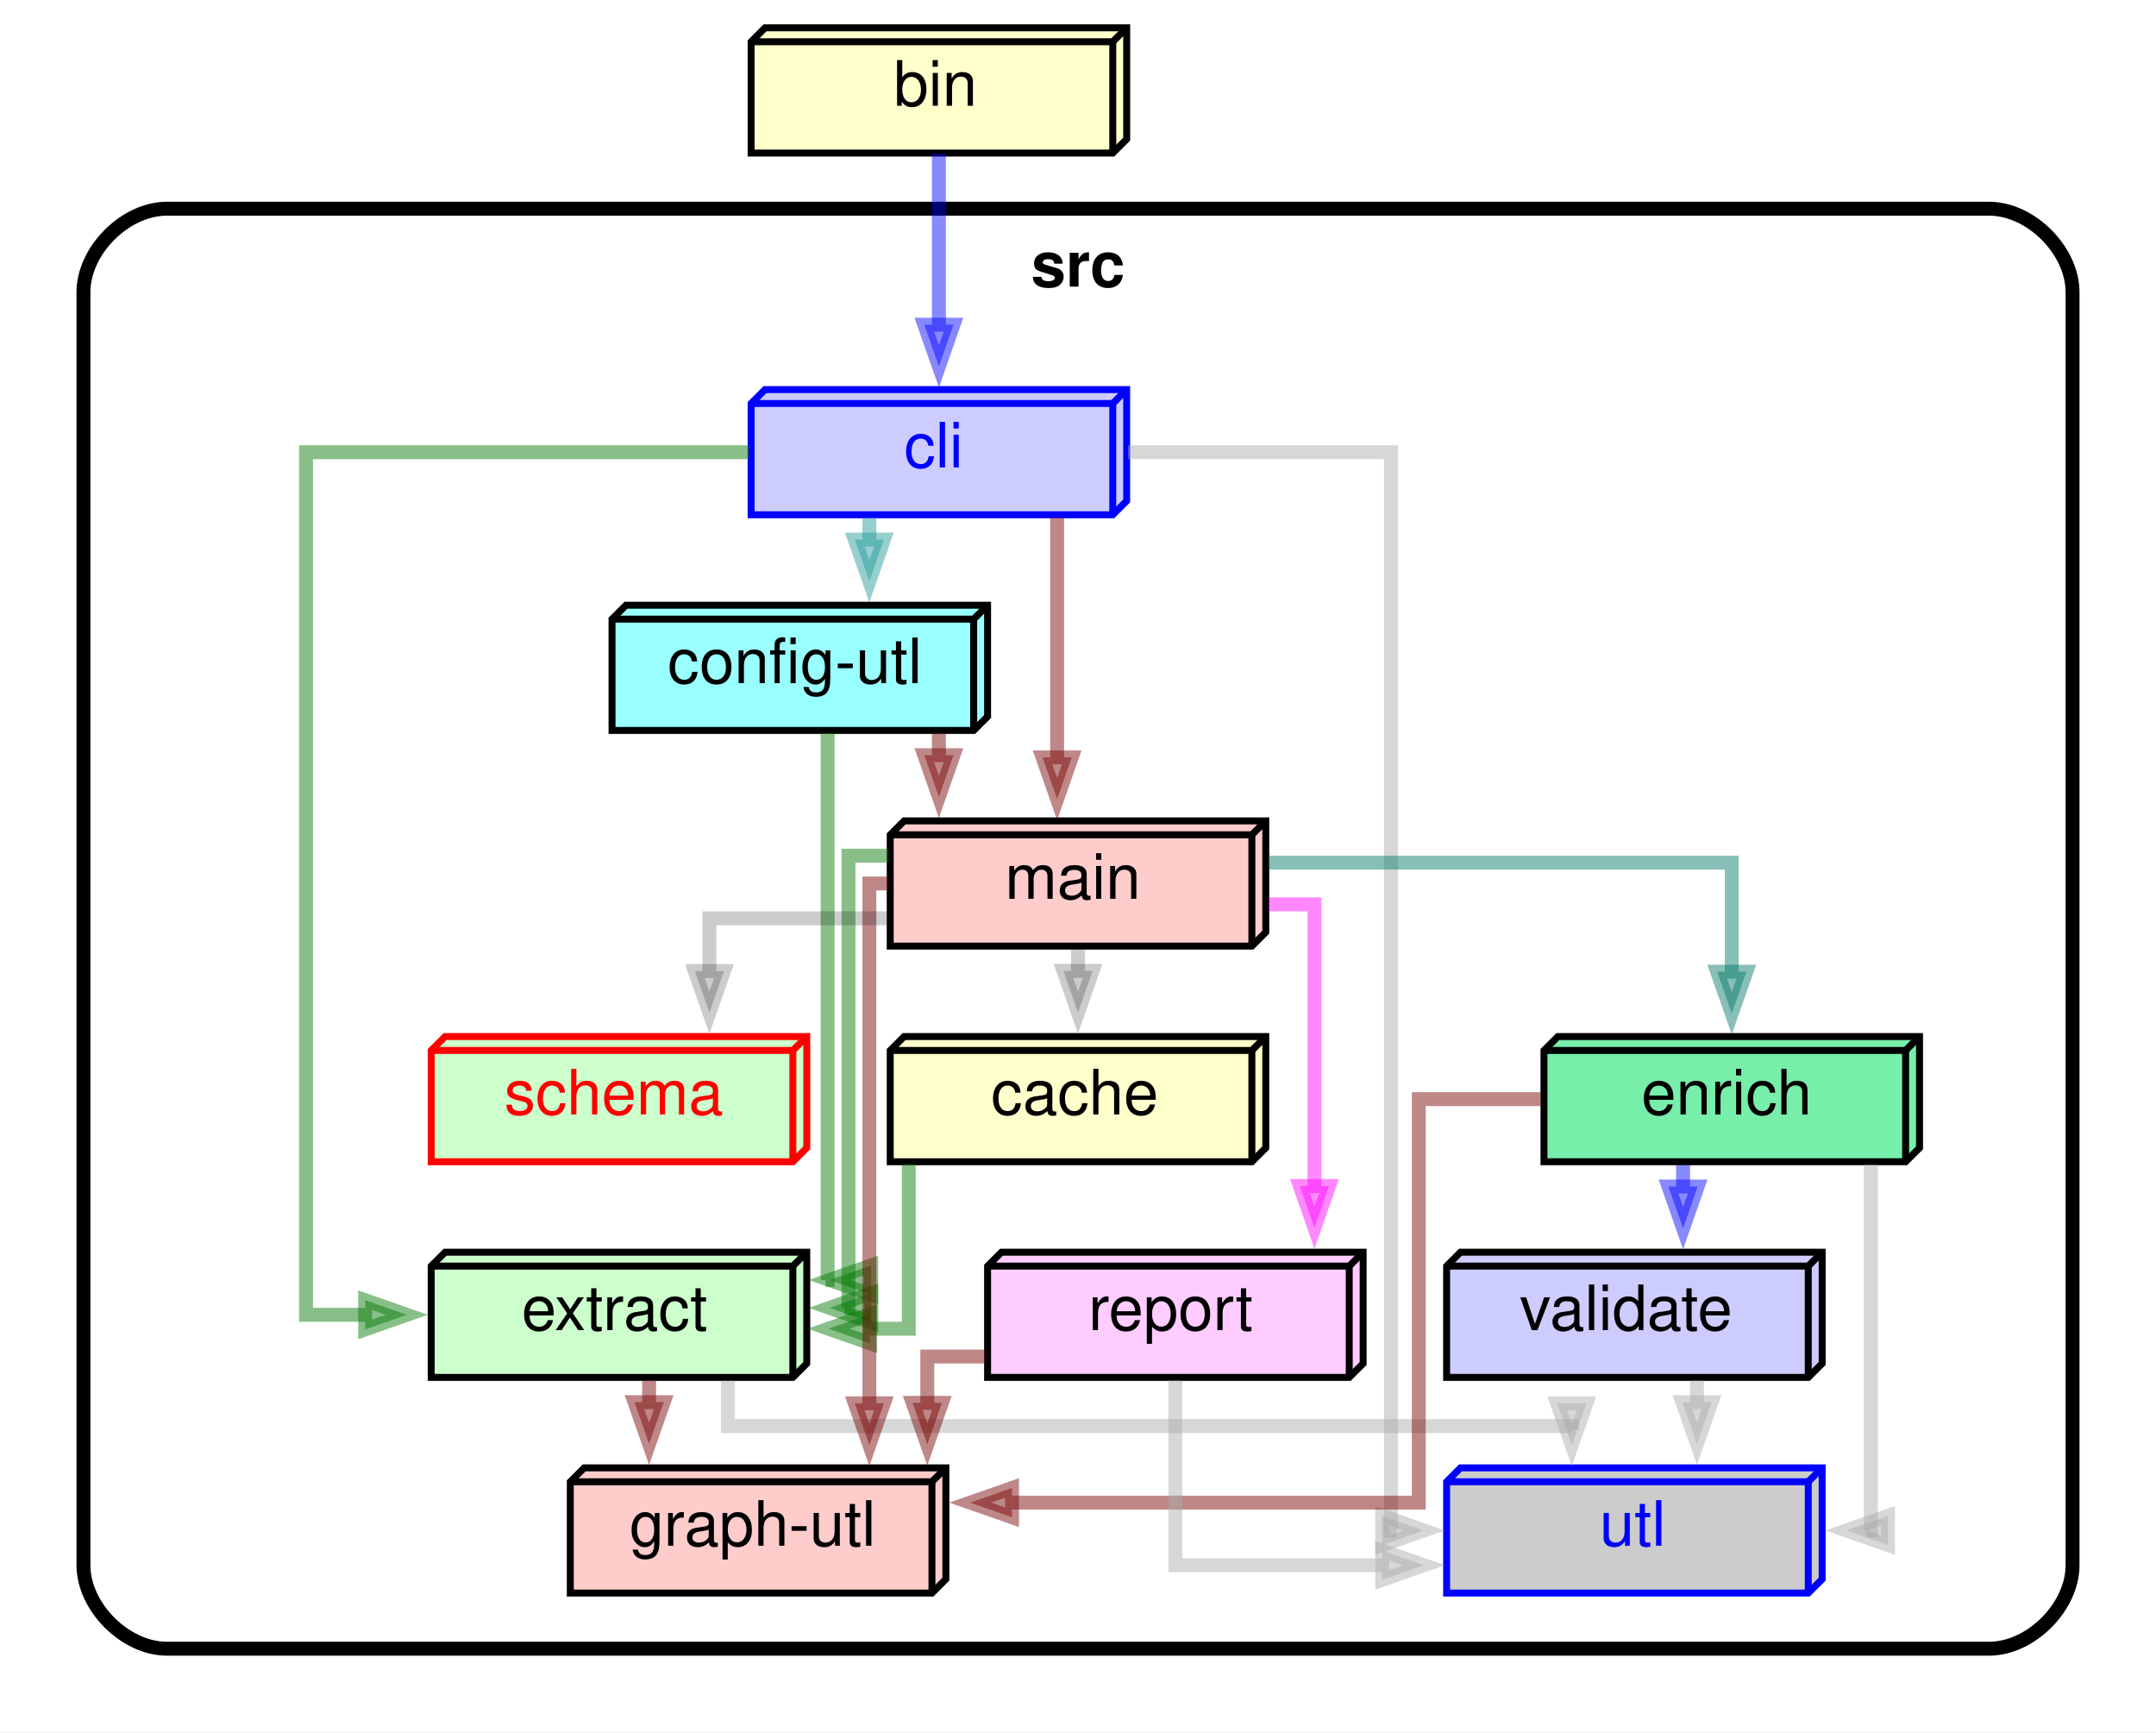
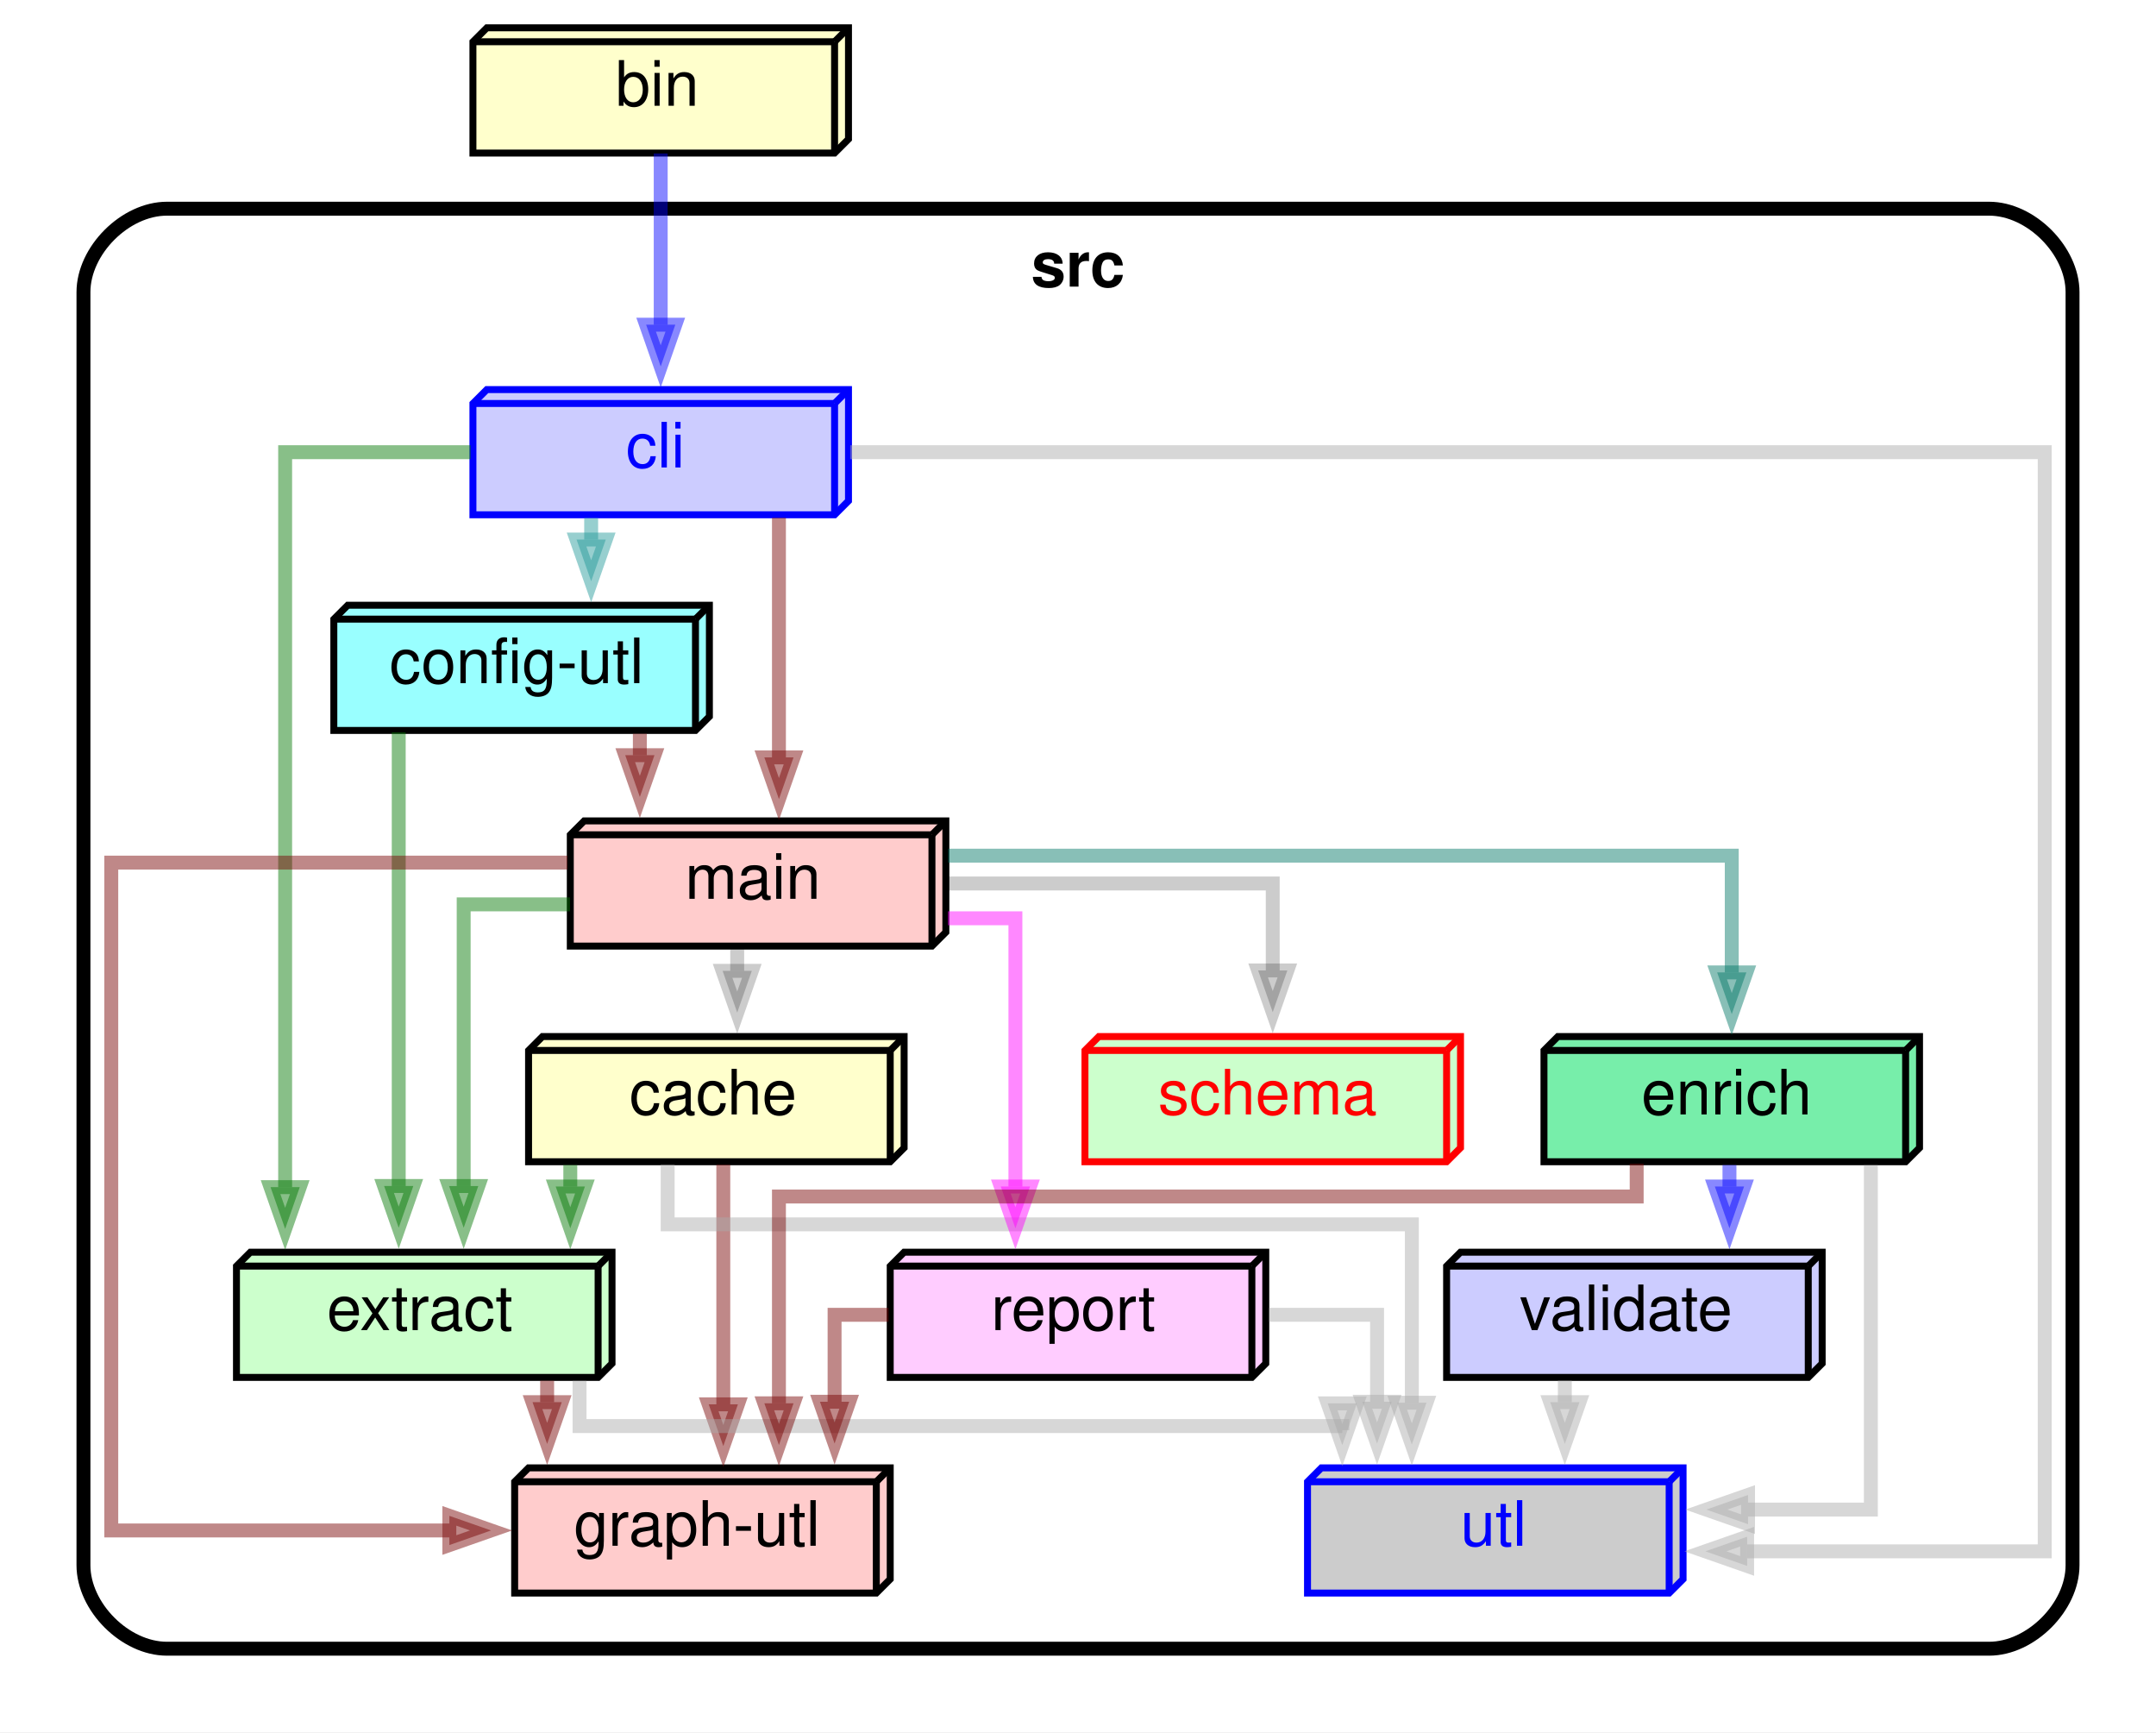
<svg xmlns="http://www.w3.org/2000/svg" xmlns:xlink="http://www.w3.org/1999/xlink" width="310pt" height="249pt" viewBox="0.00 0.00 310.00 249.00">
  <g id="graph0" class="graph" transform="scale(1 1) rotate(0) translate(4 245)">
    <polygon fill="white" stroke="none" points="-4,4 -4,-245 306,-245 306,4 -4,4" />
    <g id="clust1" class="cluster">
      <path fill="#ffffff" stroke="black" stroke-width="2" d="M20,-8C20,-8 282,-8 282,-8 288,-8 294,-14 294,-20 294,-20 294,-203 294,-203 294,-209 288,-215 282,-215 282,-215 20,-215 20,-215 14,-215 8,-209 8,-203 8,-203 8,-20 8,-20 8,-14 14,-8 20,-8" />
      <text text-anchor="middle" x="151" y="-203.8" font-family="Helvetica,sans-Serif" font-weight="bold" font-size="9.00">src</text>
    </g>
    <g id="node1" class="node">
      <g id="a_node1">
        <a xlink:href="https://github.com/sverweij/dependency-cruiser/blob/develop/bin/" xlink:title="bin">
-           <polygon fill="#ffffcc" stroke="black" points="158,-241 106,-241 104,-239 104,-223 156,-223 158,-225 158,-241" />
-           <polyline fill="none" stroke="black" points="156,-239 104,-239" />
-           <polyline fill="none" stroke="black" points="156,-239 156,-223" />
-           <polyline fill="none" stroke="black" points="156,-239 158,-241" />
-           <text text-anchor="start" x="124.5" y="-229.8" font-family="Helvetica,sans-Serif" font-size="9.00">bin</text>
+           <polygon fill="#ffffcc" stroke="black" points="118,-241 66,-241 64,-239 64,-223 116,-223 118,-225 118,-241" />
+           <polyline fill="none" stroke="black" points="116,-239 64,-239" />
+           <polyline fill="none" stroke="black" points="116,-239 116,-223" />
+           <polyline fill="none" stroke="black" points="116,-239 118,-241" />
+           <text text-anchor="start" x="84.5" y="-229.8" font-family="Helvetica,sans-Serif" font-size="9.00">bin</text>
        </a>
      </g>
    </g>
    <g id="node2" class="node">
      <g id="a_node2">
        <a xlink:href="https://github.com/sverweij/dependency-cruiser/blob/develop/src/cli" xlink:title="not-reachable-from-folder-index">
-           <polygon fill="#ccccff" stroke="blue" points="158,-189 106,-189 104,-187 104,-171 156,-171 158,-173 158,-189" />
-           <polyline fill="none" stroke="blue" points="156,-187 104,-187" />
-           <polyline fill="none" stroke="blue" points="156,-187 156,-171" />
-           <polyline fill="none" stroke="blue" points="156,-187 158,-189" />
-           <text text-anchor="start" x="126" y="-177.8" font-family="Helvetica,sans-Serif" font-size="9.00" fill="blue">cli</text>
+           <polygon fill="#ccccff" stroke="blue" points="118,-189 66,-189 64,-187 64,-171 116,-171 118,-173 118,-189" />
+           <polyline fill="none" stroke="blue" points="116,-187 64,-187" />
+           <polyline fill="none" stroke="blue" points="116,-187 116,-171" />
+           <polyline fill="none" stroke="blue" points="116,-187 118,-189" />
+           <text text-anchor="start" x="86" y="-177.8" font-family="Helvetica,sans-Serif" font-size="9.00" fill="blue">cli</text>
        </a>
      </g>
    </g>
    <g id="edge1" class="edge">
-       <path fill="none" stroke="#0000ff" stroke-width="2" stroke-opacity="0.467" d="M131,-222.94C131,-222.94 131,-198.33 131,-198.33" />
-       <polygon fill="#0000ff" fill-opacity="0.467" stroke="#0000ff" stroke-width="2" stroke-opacity="0.467" points="133.1,-198.33 131,-192.33 128.9,-198.33 133.1,-198.33" />
+       <path fill="none" stroke="#0000ff" stroke-width="2" stroke-opacity="0.467" d="M91,-222.94C91,-222.94 91,-198.33 91,-198.33" />
+       <polygon fill="#0000ff" fill-opacity="0.467" stroke="#0000ff" stroke-width="2" stroke-opacity="0.467" points="93.1,-198.33 91,-192.33 88.9,-198.33 93.1,-198.33" />
    </g>
    <g id="node4" class="node">
      <g id="a_node4">
        <a xlink:href="https://github.com/sverweij/dependency-cruiser/blob/develop/src/extract" xlink:title="extract">
-           <polygon fill="#ccffcc" stroke="black" points="112,-65 60,-65 58,-63 58,-47 110,-47 112,-49 112,-65" />
-           <polyline fill="none" stroke="black" points="110,-63 58,-63" />
-           <polyline fill="none" stroke="black" points="110,-63 110,-47" />
-           <polyline fill="none" stroke="black" points="110,-63 112,-65" />
-           <text text-anchor="start" x="71" y="-53.8" font-family="Helvetica,sans-Serif" font-size="9.00">extract</text>
-         </a>
-       </g>
-     </g>
-     <g id="edge5" class="edge">
-       <path fill="none" stroke="#007700" stroke-width="2" stroke-opacity="0.467" d="M103.7,-180C76.89,-180 40,-180 40,-180 40,-180 40,-56 40,-56 40,-56 48.5,-56 48.5,-56" />
-       <polygon fill="#007700" fill-opacity="0.467" stroke="#007700" stroke-width="2" stroke-opacity="0.467" points="48.5,-58.1 54.5,-56 48.5,-53.9 48.5,-58.1" />
-     </g>
-     <g id="node5" class="node">
-       <g id="a_node5">
-         <a xlink:href="https://github.com/sverweij/dependency-cruiser/blob/develop/src/config-utl" xlink:title="config-utl">
-           <polygon fill="#99ffff" stroke="black" points="138,-158 86,-158 84,-156 84,-140 136,-140 138,-142 138,-158" />
-           <polyline fill="none" stroke="black" points="136,-156 84,-156" />
-           <polyline fill="none" stroke="black" points="136,-156 136,-140" />
-           <polyline fill="none" stroke="black" points="136,-156 138,-158" />
-           <text text-anchor="start" x="92" y="-146.8" font-family="Helvetica,sans-Serif" font-size="9.00">config-utl</text>
-         </a>
-       </g>
-     </g>
-     <g id="edge3" class="edge">
-       <path fill="none" stroke="#229999" stroke-width="2" stroke-opacity="0.467" d="M121,-170.53C121,-170.53 121,-167.44 121,-167.44" />
-       <polygon fill="#229999" fill-opacity="0.467" stroke="#229999" stroke-width="2" stroke-opacity="0.467" points="123.1,-167.44 121,-161.44 118.9,-167.44 123.1,-167.44" />
+           <polygon fill="#ccffcc" stroke="black" points="84,-65 32,-65 30,-63 30,-47 82,-47 84,-49 84,-65" />
+           <polyline fill="none" stroke="black" points="82,-63 30,-63" />
+           <polyline fill="none" stroke="black" points="82,-63 82,-47" />
+           <polyline fill="none" stroke="black" points="82,-63 84,-65" />
+           <text text-anchor="start" x="43" y="-53.8" font-family="Helvetica,sans-Serif" font-size="9.00">extract</text>
+         </a>
+       </g>
+     </g>
+     <g id="edge7" class="edge">
+       <path fill="none" stroke="#007700" stroke-width="2" stroke-opacity="0.467" d="M63.68,-180C50.29,-180 37,-180 37,-180 37,-180 37,-74.35 37,-74.35" />
+       <polygon fill="#007700" fill-opacity="0.467" stroke="#007700" stroke-width="2" stroke-opacity="0.467" points="39.1,-74.35 37,-68.35 34.9,-74.35 39.1,-74.35" />
    </g>
    <g id="node6" class="node">
      <g id="a_node6">
-         <a xlink:href="https://github.com/sverweij/dependency-cruiser/blob/develop/src/main" xlink:title="main">
-           <polygon fill="#ffcccc" stroke="black" points="178,-127 126,-127 124,-125 124,-109 176,-109 178,-111 178,-127" />
-           <polyline fill="none" stroke="black" points="176,-125 124,-125" />
-           <polyline fill="none" stroke="black" points="176,-125 176,-109" />
-           <polyline fill="none" stroke="black" points="176,-125 178,-127" />
-           <text text-anchor="start" x="140.5" y="-115.8" font-family="Helvetica,sans-Serif" font-size="9.00">main</text>
-         </a>
-       </g>
-     </g>
-     <g id="edge4" class="edge">
-       <path fill="none" stroke="#770000" stroke-width="2" stroke-opacity="0.467" d="M148,-170.58C148,-170.58 148,-136.13 148,-136.13" />
-       <polygon fill="#770000" fill-opacity="0.467" stroke="#770000" stroke-width="2" stroke-opacity="0.467" points="150.1,-136.13 148,-130.13 145.9,-136.13 150.1,-136.13" />
+         <a xlink:href="https://github.com/sverweij/dependency-cruiser/blob/develop/src/utl" xlink:title="utl-module-not-shared-enough">
+           <polygon fill="#cccccc" stroke="blue" points="238,-34 186,-34 184,-32 184,-16 236,-16 238,-18 238,-34" />
+           <polyline fill="none" stroke="blue" points="236,-32 184,-32" />
+           <polyline fill="none" stroke="blue" points="236,-32 236,-16" />
+           <polyline fill="none" stroke="blue" points="236,-32 238,-34" />
+           <text text-anchor="start" x="206" y="-22.8" font-family="Helvetica,sans-Serif" font-size="9.00" fill="blue">utl</text>
+         </a>
+       </g>
+     </g>
+     <g id="edge8" class="edge">
+       <path fill="none" stroke="#aaaaaa" stroke-width="2" stroke-opacity="0.467" d="M118.25,-180C172.75,-180 290,-180 290,-180 290,-180 290,-22 290,-22 290,-22 247.21,-22 247.21,-22" />
+       <polygon fill="#aaaaaa" fill-opacity="0.467" stroke="#aaaaaa" stroke-width="2" stroke-opacity="0.467" points="247.21,-19.9 241.21,-22 247.21,-24.1 247.21,-19.9" />
    </g>
    <g id="node7" class="node">
      <g id="a_node7">
-         <a xlink:href="https://github.com/sverweij/dependency-cruiser/blob/develop/src/utl" xlink:title="utl-module-not-shared-enough">
-           <polygon fill="#cccccc" stroke="blue" points="258,-34 206,-34 204,-32 204,-16 256,-16 258,-18 258,-34" />
-           <polyline fill="none" stroke="blue" points="256,-32 204,-32" />
-           <polyline fill="none" stroke="blue" points="256,-32 256,-16" />
-           <polyline fill="none" stroke="blue" points="256,-32 258,-34" />
-           <text text-anchor="start" x="226" y="-22.8" font-family="Helvetica,sans-Serif" font-size="9.00" fill="blue">utl</text>
+         <a xlink:href="https://github.com/sverweij/dependency-cruiser/blob/develop/src/config-utl" xlink:title="config-utl">
+           <polygon fill="#99ffff" stroke="black" points="98,-158 46,-158 44,-156 44,-140 96,-140 98,-142 98,-158" />
+           <polyline fill="none" stroke="black" points="96,-156 44,-156" />
+           <polyline fill="none" stroke="black" points="96,-156 96,-140" />
+           <polyline fill="none" stroke="black" points="96,-156 98,-158" />
+           <text text-anchor="start" x="52" y="-146.8" font-family="Helvetica,sans-Serif" font-size="9.00">config-utl</text>
+         </a>
+       </g>
+     </g>
+     <g id="edge5" class="edge">
+       <path fill="none" stroke="#229999" stroke-width="2" stroke-opacity="0.467" d="M81,-170.53C81,-170.53 81,-167.44 81,-167.44" />
+       <polygon fill="#229999" fill-opacity="0.467" stroke="#229999" stroke-width="2" stroke-opacity="0.467" points="83.1,-167.44 81,-161.44 78.9,-167.44 83.1,-167.44" />
+     </g>
+     <g id="node8" class="node">
+       <g id="a_node8">
+         <a xlink:href="https://github.com/sverweij/dependency-cruiser/blob/develop/src/main" xlink:title="main">
+           <polygon fill="#ffcccc" stroke="black" points="132,-127 80,-127 78,-125 78,-109 130,-109 132,-111 132,-127" />
+           <polyline fill="none" stroke="black" points="130,-125 78,-125" />
+           <polyline fill="none" stroke="black" points="130,-125 130,-109" />
+           <polyline fill="none" stroke="black" points="130,-125 132,-127" />
+           <text text-anchor="start" x="94.5" y="-115.8" font-family="Helvetica,sans-Serif" font-size="9.00">main</text>
        </a>
      </g>
    </g>
    <g id="edge6" class="edge">
-       <path fill="none" stroke="#aaaaaa" stroke-width="2" stroke-opacity="0.467" d="M158.19,-180C176,-180 196,-180 196,-180 196,-180 196,-25 196,-25 196,-25 196.78,-25 196.78,-25" />
-       <polygon fill="#aaaaaa" fill-opacity="0.467" stroke="#aaaaaa" stroke-width="2" stroke-opacity="0.467" points="194.74,-27.1 200.74,-25 194.74,-22.9 194.74,-27.1" />
+       <path fill="none" stroke="#770000" stroke-width="2" stroke-opacity="0.467" d="M108,-170.58C108,-170.58 108,-136.13 108,-136.13" />
+       <polygon fill="#770000" fill-opacity="0.467" stroke="#770000" stroke-width="2" stroke-opacity="0.467" points="110.1,-136.13 108,-130.13 105.9,-136.13 110.1,-136.13" />
    </g>
    <g id="node3" class="node">
      <g id="a_node3">
        <a xlink:href="https://github.com/sverweij/dependency-cruiser/blob/develop/src/cache" xlink:title="cache">
-           <polygon fill="#ffffcc" stroke="black" points="178,-96 126,-96 124,-94 124,-78 176,-78 178,-80 178,-96" />
-           <polyline fill="none" stroke="black" points="176,-94 124,-94" />
-           <polyline fill="none" stroke="black" points="176,-94 176,-78" />
-           <polyline fill="none" stroke="black" points="176,-94 178,-96" />
-           <text text-anchor="start" x="138.5" y="-84.8" font-family="Helvetica,sans-Serif" font-size="9.00">cache</text>
+           <polygon fill="#ffffcc" stroke="black" points="126,-96 74,-96 72,-94 72,-78 124,-78 126,-80 126,-96" />
+           <polyline fill="none" stroke="black" points="124,-94 72,-94" />
+           <polyline fill="none" stroke="black" points="124,-94 124,-78" />
+           <polyline fill="none" stroke="black" points="124,-94 126,-96" />
+           <text text-anchor="start" x="86.5" y="-84.8" font-family="Helvetica,sans-Serif" font-size="9.00">cache</text>
        </a>
      </g>
    </g>
    <g id="edge2" class="edge">
-       <path fill="none" stroke="#007700" stroke-width="2" stroke-opacity="0.467" d="M126.67,-77.63C126.67,-67.88 126.67,-54 126.67,-54 126.67,-54 121.12,-54 121.12,-54" />
-       <polygon fill="#007700" fill-opacity="0.467" stroke="#007700" stroke-width="2" stroke-opacity="0.467" points="121.12,-51.9 115.12,-54 121.12,-56.1 121.12,-51.9" />
-     </g>
-     <g id="edge12" class="edge">
-       <path fill="none" stroke="#aaaaaa" stroke-width="2" stroke-opacity="0.467" d="M100.67,-46.51C100.67,-43.06 100.67,-40 100.67,-40 100.67,-40 222,-40 222,-40 222,-40 222,-39.42 222,-39.42" />
-       <polygon fill="#aaaaaa" fill-opacity="0.467" stroke="#aaaaaa" stroke-width="2" stroke-opacity="0.467" points="224.1,-43.27 222,-37.27 219.9,-43.27 224.1,-43.27" />
-     </g>
-     <g id="node10" class="node">
-       <g id="a_node10">
+       <path fill="none" stroke="#007700" stroke-width="2" stroke-opacity="0.467" d="M78,-77.53C78,-77.53 78,-74.44 78,-74.44" />
+       <polygon fill="#007700" fill-opacity="0.467" stroke="#007700" stroke-width="2" stroke-opacity="0.467" points="80.1,-74.44 78,-68.44 75.9,-74.44 80.1,-74.44" />
+     </g>
+     <g id="node5" class="node">
+       <g id="a_node5">
        <a xlink:href="https://github.com/sverweij/dependency-cruiser/blob/develop/src/graph-utl" xlink:title="graph-utl">
-           <polygon fill="#ffcccc" stroke="black" points="132,-34 80,-34 78,-32 78,-16 130,-16 132,-18 132,-34" />
-           <polyline fill="none" stroke="black" points="130,-32 78,-32" />
-           <polyline fill="none" stroke="black" points="130,-32 130,-16" />
-           <polyline fill="none" stroke="black" points="130,-32 132,-34" />
-           <text text-anchor="start" x="86.5" y="-22.8" font-family="Helvetica,sans-Serif" font-size="9.00">graph-utl</text>
-         </a>
-       </g>
-     </g>
-     <g id="edge13" class="edge">
-       <path fill="none" stroke="#770000" stroke-width="2" stroke-opacity="0.467" d="M89.33,-46.53C89.33,-46.53 89.33,-43.44 89.33,-43.44" />
-       <polygon fill="#770000" fill-opacity="0.467" stroke="#770000" stroke-width="2" stroke-opacity="0.467" points="91.43,-43.44 89.33,-37.44 87.23,-43.44 91.43,-43.44" />
-     </g>
-     <g id="edge7" class="edge">
-       <path fill="none" stroke="#007700" stroke-width="2" stroke-opacity="0.467" d="M115,-139.58C115,-116.88 115,-61 115,-61 115,-61 114.72,-61 114.72,-61" />
-       <polygon fill="#007700" fill-opacity="0.467" stroke="#007700" stroke-width="2" stroke-opacity="0.467" points="121.26,-58.9 115.26,-61 121.26,-63.1 121.26,-58.9" />
-     </g>
-     <g id="edge8" class="edge">
-       <path fill="none" stroke="#770000" stroke-width="2" stroke-opacity="0.467" d="M131,-139.53C131,-139.53 131,-136.44 131,-136.44" />
-       <polygon fill="#770000" fill-opacity="0.467" stroke="#770000" stroke-width="2" stroke-opacity="0.467" points="133.1,-136.44 131,-130.44 128.9,-136.44 133.1,-136.44" />
+           <polygon fill="#ffcccc" stroke="black" points="124,-34 72,-34 70,-32 70,-16 122,-16 124,-18 124,-34" />
+           <polyline fill="none" stroke="black" points="122,-32 70,-32" />
+           <polyline fill="none" stroke="black" points="122,-32 122,-16" />
+           <polyline fill="none" stroke="black" points="122,-32 124,-34" />
+           <text text-anchor="start" x="78.5" y="-22.8" font-family="Helvetica,sans-Serif" font-size="9.00">graph-utl</text>
+         </a>
+       </g>
+     </g>
+     <g id="edge3" class="edge">
+       <path fill="none" stroke="#770000" stroke-width="2" stroke-opacity="0.467" d="M100,-77.58C100,-77.58 100,-43.13 100,-43.13" />
+       <polygon fill="#770000" fill-opacity="0.467" stroke="#770000" stroke-width="2" stroke-opacity="0.467" points="102.1,-43.13 100,-37.13 97.9,-43.13 102.1,-43.13" />
+     </g>
+     <g id="edge4" class="edge">
+       <path fill="none" stroke="#aaaaaa" stroke-width="2" stroke-opacity="0.467" d="M92,-77.58C92,-73.22 92,-69 92,-69 92,-69 199,-69 199,-69 199,-69 199,-43.36 199,-43.36" />
+       <polygon fill="#aaaaaa" fill-opacity="0.467" stroke="#aaaaaa" stroke-width="2" stroke-opacity="0.467" points="201.1,-43.36 199,-37.36 196.9,-43.36 201.1,-43.36" />
+     </g>
+     <g id="edge15" class="edge">
+       <path fill="none" stroke="#770000" stroke-width="2" stroke-opacity="0.467" d="M74.67,-46.53C74.67,-46.53 74.67,-43.44 74.67,-43.44" />
+       <polygon fill="#770000" fill-opacity="0.467" stroke="#770000" stroke-width="2" stroke-opacity="0.467" points="76.77,-43.44 74.67,-37.44 72.57,-43.44 76.77,-43.44" />
    </g>
    <g id="edge14" class="edge">
-       <path fill="none" stroke="#000000" stroke-width="2" stroke-opacity="0.2" d="M151,-108.53C151,-108.53 151,-105.44 151,-105.44" />
-       <polygon fill="#000000" fill-opacity="0.2" stroke="#000000" stroke-width="2" stroke-opacity="0.2" points="153.1,-105.44 151,-99.44 148.9,-105.44 153.1,-105.44" />
+       <path fill="none" stroke="#aaaaaa" stroke-width="2" stroke-opacity="0.467" d="M79.33,-46.51C79.33,-43.06 79.33,-40 79.33,-40 79.33,-40 189,-40 189,-40 189,-40 189,-39.42 189,-39.42" />
+       <polygon fill="#aaaaaa" fill-opacity="0.467" stroke="#aaaaaa" stroke-width="2" stroke-opacity="0.467" points="191.1,-43.27 189,-37.27 186.9,-43.27 191.1,-43.27" />
+     </g>
+     <g id="edge9" class="edge">
+       <path fill="none" stroke="#007700" stroke-width="2" stroke-opacity="0.467" d="M53.33,-139.74C53.33,-139.74 53.33,-74.52 53.33,-74.52" />
+       <polygon fill="#007700" fill-opacity="0.467" stroke="#007700" stroke-width="2" stroke-opacity="0.467" points="55.43,-74.52 53.33,-68.52 51.23,-74.52 55.43,-74.52" />
+     </g>
+     <g id="edge10" class="edge">
+       <path fill="none" stroke="#770000" stroke-width="2" stroke-opacity="0.467" d="M88,-139.53C88,-139.53 88,-136.44 88,-136.44" />
+       <polygon fill="#770000" fill-opacity="0.467" stroke="#770000" stroke-width="2" stroke-opacity="0.467" points="90.1,-136.44 88,-130.44 85.9,-136.44 90.1,-136.44" />
    </g>
    <g id="edge16" class="edge">
-       <path fill="none" stroke="#007700" stroke-width="2" stroke-opacity="0.467" d="M123.75,-122C120.33,-122 118,-122 118,-122 118,-122 118,-57 118,-57 118,-57 117.43,-57 117.43,-57" />
-       <polygon fill="#007700" fill-opacity="0.467" stroke="#007700" stroke-width="2" stroke-opacity="0.467" points="121.28,-54.9 115.28,-57 121.28,-59.1 121.28,-54.9" />
-     </g>
-     <g id="node8" class="node">
-       <g id="a_node8">
+       <path fill="none" stroke="#000000" stroke-width="2" stroke-opacity="0.2" d="M102,-108.53C102,-108.53 102,-105.44 102,-105.44" />
+       <polygon fill="#000000" fill-opacity="0.2" stroke="#000000" stroke-width="2" stroke-opacity="0.2" points="104.1,-105.44 102,-99.44 99.9,-105.44 104.1,-105.44" />
+     </g>
+     <g id="edge18" class="edge">
+       <path fill="none" stroke="#007700" stroke-width="2" stroke-opacity="0.467" d="M77.95,-115C69.65,-115 62.67,-115 62.67,-115 62.67,-115 62.67,-74.51 62.67,-74.51" />
+       <polygon fill="#007700" fill-opacity="0.467" stroke="#007700" stroke-width="2" stroke-opacity="0.467" points="64.77,-74.51 62.67,-68.51 60.57,-74.51 64.77,-74.51" />
+     </g>
+     <g id="edge21" class="edge">
+       <path fill="none" stroke="#770000" stroke-width="2" stroke-opacity="0.467" d="M77.6,-121C50.17,-121 12,-121 12,-121 12,-121 12,-25 12,-25 12,-25 60.61,-25 60.61,-25" />
+       <polygon fill="#770000" fill-opacity="0.467" stroke="#770000" stroke-width="2" stroke-opacity="0.467" points="60.61,-27.1 66.61,-25 60.61,-22.9 60.61,-27.1" />
+     </g>
+     <g id="node9" class="node">
+       <g id="a_node9">
        <a xlink:href="https://github.com/sverweij/dependency-cruiser/blob/develop/src/enrich" xlink:title="enrich">
          <polygon fill="#77eeaa" stroke="black" points="272,-96 220,-96 218,-94 218,-78 270,-78 272,-80 272,-96" />
          <polyline fill="none" stroke="black" points="270,-94 218,-94" />
          <polyline fill="none" stroke="black" points="270,-94 270,-78" />
          <polyline fill="none" stroke="black" points="270,-94 272,-96" />
          <text text-anchor="start" x="232" y="-84.8" font-family="Helvetica,sans-Serif" font-size="9.00">enrich</text>
        </a>
      </g>
    </g>
-     <g id="edge15" class="edge">
-       <path fill="none" stroke="#007766" stroke-width="2" stroke-opacity="0.467" d="M178.44,-121C206.19,-121 245,-121 245,-121 245,-121 245,-105.32 245,-105.32" />
-       <polygon fill="#007766" fill-opacity="0.467" stroke="#007766" stroke-width="2" stroke-opacity="0.467" points="247.1,-105.32 245,-99.32 242.9,-105.32 247.1,-105.32" />
-     </g>
-     <g id="edge19" class="edge">
-       <path fill="none" stroke="#770000" stroke-width="2" stroke-opacity="0.467" d="M123.77,-118C122.05,-118 121,-118 121,-118 121,-118 121,-43.28 121,-43.28" />
-       <polygon fill="#770000" fill-opacity="0.467" stroke="#770000" stroke-width="2" stroke-opacity="0.467" points="123.1,-43.28 121,-37.28 118.9,-43.28 123.1,-43.28" />
+     <g id="edge17" class="edge">
+       <path fill="none" stroke="#007766" stroke-width="2" stroke-opacity="0.467" d="M132.33,-122C173.07,-122 245,-122 245,-122 245,-122 245,-105.22 245,-105.22" />
+       <polygon fill="#007766" fill-opacity="0.467" stroke="#007766" stroke-width="2" stroke-opacity="0.467" points="247.1,-105.22 245,-99.22 242.9,-105.22 247.1,-105.22" />
    </g>
    <g id="node11" class="node">
      <g id="a_node11">
        <a xlink:href="https://github.com/sverweij/dependency-cruiser/blob/develop/src/schema" xlink:title="not-unreachable-from-cli">
-           <polygon fill="#ccffcc" stroke="red" points="112,-96 60,-96 58,-94 58,-78 110,-78 112,-80 112,-96" />
-           <polyline fill="none" stroke="red" points="110,-94 58,-94" />
-           <polyline fill="none" stroke="red" points="110,-94 110,-78" />
-           <polyline fill="none" stroke="red" points="110,-94 112,-96" />
-           <text text-anchor="start" x="68.5" y="-84.8" font-family="Helvetica,sans-Serif" font-size="9.00" fill="red">schema</text>
-         </a>
-       </g>
-     </g>
-     <g id="edge17" class="edge">
-       <path fill="none" stroke="#000000" stroke-width="2" stroke-opacity="0.2" d="M123.57,-113C110.64,-113 98,-113 98,-113 98,-113 98,-105.41 98,-105.41" />
-       <polygon fill="#000000" fill-opacity="0.2" stroke="#000000" stroke-width="2" stroke-opacity="0.2" points="100.1,-105.41 98,-99.41 95.9,-105.41 100.1,-105.41" />
+           <polygon fill="#ccffcc" stroke="red" points="206,-96 154,-96 152,-94 152,-78 204,-78 206,-80 206,-96" />
+           <polyline fill="none" stroke="red" points="204,-94 152,-94" />
+           <polyline fill="none" stroke="red" points="204,-94 204,-78" />
+           <polyline fill="none" stroke="red" points="204,-94 206,-96" />
+           <text text-anchor="start" x="162.5" y="-84.8" font-family="Helvetica,sans-Serif" font-size="9.00" fill="red">schema</text>
+         </a>
+       </g>
+     </g>
+     <g id="edge19" class="edge">
+       <path fill="none" stroke="#000000" stroke-width="2" stroke-opacity="0.2" d="M132.13,-118C153.25,-118 179,-118 179,-118 179,-118 179,-105.5 179,-105.5" />
+       <polygon fill="#000000" fill-opacity="0.2" stroke="#000000" stroke-width="2" stroke-opacity="0.2" points="181.1,-105.5 179,-99.5 176.9,-105.5 181.1,-105.5" />
    </g>
    <g id="node12" class="node">
      <g id="a_node12">
        <a xlink:href="https://github.com/sverweij/dependency-cruiser/blob/develop/src/report" xlink:title="report">
-           <polygon fill="#ffccff" stroke="black" points="192,-65 140,-65 138,-63 138,-47 190,-47 192,-49 192,-65" />
-           <polyline fill="none" stroke="black" points="190,-63 138,-63" />
-           <polyline fill="none" stroke="black" points="190,-63 190,-47" />
-           <polyline fill="none" stroke="black" points="190,-63 192,-65" />
-           <text text-anchor="start" x="152.5" y="-53.8" font-family="Helvetica,sans-Serif" font-size="9.00">report</text>
-         </a>
-       </g>
-     </g>
-     <g id="edge18" class="edge">
-       <path fill="none" stroke="#ff00ff" stroke-width="2" stroke-opacity="0.467" d="M178.44,-115C182.31,-115 185,-115 185,-115 185,-115 185,-74.51 185,-74.51" />
-       <polygon fill="#ff00ff" fill-opacity="0.467" stroke="#ff00ff" stroke-width="2" stroke-opacity="0.467" points="187.1,-74.51 185,-68.51 182.9,-74.51 187.1,-74.51" />
-     </g>
-     <g id="edge11" class="edge">
-       <path fill="none" stroke="#aaaaaa" stroke-width="2" stroke-opacity="0.467" d="M265,-77.58C265,-60.24 265,-25 265,-25 265,-25 264.34,-25 264.34,-25" />
-       <polygon fill="#aaaaaa" fill-opacity="0.467" stroke="#aaaaaa" stroke-width="2" stroke-opacity="0.467" points="267.47,-22.9 261.47,-25 267.47,-27.1 267.47,-22.9" />
-     </g>
-     <g id="node9" class="node">
-       <g id="a_node9">
+           <polygon fill="#ffccff" stroke="black" points="178,-65 126,-65 124,-63 124,-47 176,-47 178,-49 178,-65" />
+           <polyline fill="none" stroke="black" points="176,-63 124,-63" />
+           <polyline fill="none" stroke="black" points="176,-63 176,-47" />
+           <polyline fill="none" stroke="black" points="176,-63 178,-65" />
+           <text text-anchor="start" x="138.5" y="-53.8" font-family="Helvetica,sans-Serif" font-size="9.00">report</text>
+         </a>
+       </g>
+     </g>
+     <g id="edge20" class="edge">
+       <path fill="none" stroke="#ff00ff" stroke-width="2" stroke-opacity="0.467" d="M132.28,-113C137.82,-113 142,-113 142,-113 142,-113 142,-74.44 142,-74.44" />
+       <polygon fill="#ff00ff" fill-opacity="0.467" stroke="#ff00ff" stroke-width="2" stroke-opacity="0.467" points="144.1,-74.44 142,-68.44 139.9,-74.44 144.1,-74.44" />
+     </g>
+     <g id="edge12" class="edge">
+       <path fill="none" stroke="#770000" stroke-width="2" stroke-opacity="0.467" d="M231.33,-77.74C231.33,-75.14 231.33,-73 231.33,-73 231.33,-73 108,-73 108,-73 108,-73 108,-43.28 108,-43.28" />
+       <polygon fill="#770000" fill-opacity="0.467" stroke="#770000" stroke-width="2" stroke-opacity="0.467" points="110.1,-43.28 108,-37.28 105.9,-43.28 110.1,-43.28" />
+     </g>
+     <g id="edge13" class="edge">
+       <path fill="none" stroke="#aaaaaa" stroke-width="2" stroke-opacity="0.467" d="M265,-77.52C265,-60.84 265,-28 265,-28 265,-28 247.34,-28 247.34,-28" />
+       <polygon fill="#aaaaaa" fill-opacity="0.467" stroke="#aaaaaa" stroke-width="2" stroke-opacity="0.467" points="247.34,-25.9 241.34,-28 247.34,-30.1 247.34,-25.9" />
+     </g>
+     <g id="node10" class="node">
+       <g id="a_node10">
        <a xlink:href="https://github.com/sverweij/dependency-cruiser/blob/develop/src/validate" xlink:title="validate">
          <polygon fill="#ccccff" stroke="black" points="258,-65 206,-65 204,-63 204,-47 256,-47 258,-49 258,-65" />
          <polyline fill="none" stroke="black" points="256,-63 204,-63" />
          <polyline fill="none" stroke="black" points="256,-63 256,-47" />
          <polyline fill="none" stroke="black" points="256,-63 258,-65" />
          <text text-anchor="start" x="214.5" y="-53.8" font-family="Helvetica,sans-Serif" font-size="9.00">validate</text>
        </a>
      </g>
    </g>
-     <g id="edge9" class="edge">
-       <path fill="none" stroke="#0000ff" stroke-width="2" stroke-opacity="0.467" d="M238,-77.53C238,-77.53 238,-74.44 238,-74.44" />
-       <polygon fill="#0000ff" fill-opacity="0.467" stroke="#0000ff" stroke-width="2" stroke-opacity="0.467" points="240.1,-74.44 238,-68.44 235.9,-74.44 240.1,-74.44" />
-     </g>
-     <g id="edge10" class="edge">
-       <path fill="none" stroke="#770000" stroke-width="2" stroke-opacity="0.467" d="M217.53,-87C208.16,-87 200,-87 200,-87 200,-87 200,-29 200,-29 200,-29 141.51,-29 141.51,-29" />
-       <polygon fill="#770000" fill-opacity="0.467" stroke="#770000" stroke-width="2" stroke-opacity="0.467" points="141.51,-26.9 135.51,-29 141.51,-31.1 141.51,-26.9" />
+     <g id="edge11" class="edge">
+       <path fill="none" stroke="#0000ff" stroke-width="2" stroke-opacity="0.467" d="M244.67,-77.53C244.67,-77.53 244.67,-74.44 244.67,-74.44" />
+       <polygon fill="#0000ff" fill-opacity="0.467" stroke="#0000ff" stroke-width="2" stroke-opacity="0.467" points="246.77,-74.44 244.67,-68.44 242.57,-74.44 246.77,-74.44" />
+     </g>
+     <g id="edge24" class="edge">
+       <path fill="none" stroke="#aaaaaa" stroke-width="2" stroke-opacity="0.467" d="M221,-46.53C221,-46.53 221,-43.44 221,-43.44" />
+       <polygon fill="#aaaaaa" fill-opacity="0.467" stroke="#aaaaaa" stroke-width="2" stroke-opacity="0.467" points="223.1,-43.44 221,-37.44 218.9,-43.44 223.1,-43.44" />
    </g>
    <g id="edge22" class="edge">
-       <path fill="none" stroke="#aaaaaa" stroke-width="2" stroke-opacity="0.467" d="M240,-46.53C240,-46.53 240,-43.44 240,-43.44" />
-       <polygon fill="#aaaaaa" fill-opacity="0.467" stroke="#aaaaaa" stroke-width="2" stroke-opacity="0.467" points="242.1,-43.44 240,-37.44 237.9,-43.44 242.1,-43.44" />
-     </g>
-     <g id="edge21" class="edge">
-       <path fill="none" stroke="#aaaaaa" stroke-width="2" stroke-opacity="0.467" d="M165,-46.54C165,-35.88 165,-20 165,-20 165,-20 194.75,-20 194.75,-20" />
-       <polygon fill="#aaaaaa" fill-opacity="0.467" stroke="#aaaaaa" stroke-width="2" stroke-opacity="0.467" points="194.75,-22.1 200.75,-20 194.75,-17.9 194.75,-22.1" />
-     </g>
-     <g id="edge20" class="edge">
-       <path fill="none" stroke="#770000" stroke-width="2" stroke-opacity="0.467" d="M137.61,-50C132.82,-50 129.33,-50 129.33,-50 129.33,-50 129.33,-43.34 129.33,-43.34" />
-       <polygon fill="#770000" fill-opacity="0.467" stroke="#770000" stroke-width="2" stroke-opacity="0.467" points="131.43,-43.34 129.33,-37.34 127.23,-43.34 131.43,-43.34" />
+       <path fill="none" stroke="#770000" stroke-width="2" stroke-opacity="0.467" d="M123.77,-56C119.25,-56 116,-56 116,-56 116,-56 116,-43.5 116,-43.5" />
+       <polygon fill="#770000" fill-opacity="0.467" stroke="#770000" stroke-width="2" stroke-opacity="0.467" points="118.1,-43.5 116,-37.5 113.9,-43.5 118.1,-43.5" />
+     </g>
+     <g id="edge23" class="edge">
+       <path fill="none" stroke="#aaaaaa" stroke-width="2" stroke-opacity="0.467" d="M178.48,-56C186.9,-56 194,-56 194,-56 194,-56 194,-43.5 194,-43.5" />
+       <polygon fill="#aaaaaa" fill-opacity="0.467" stroke="#aaaaaa" stroke-width="2" stroke-opacity="0.467" points="196.1,-43.5 194,-37.5 191.9,-43.5 196.1,-43.5" />
    </g>
  </g>
</svg>
